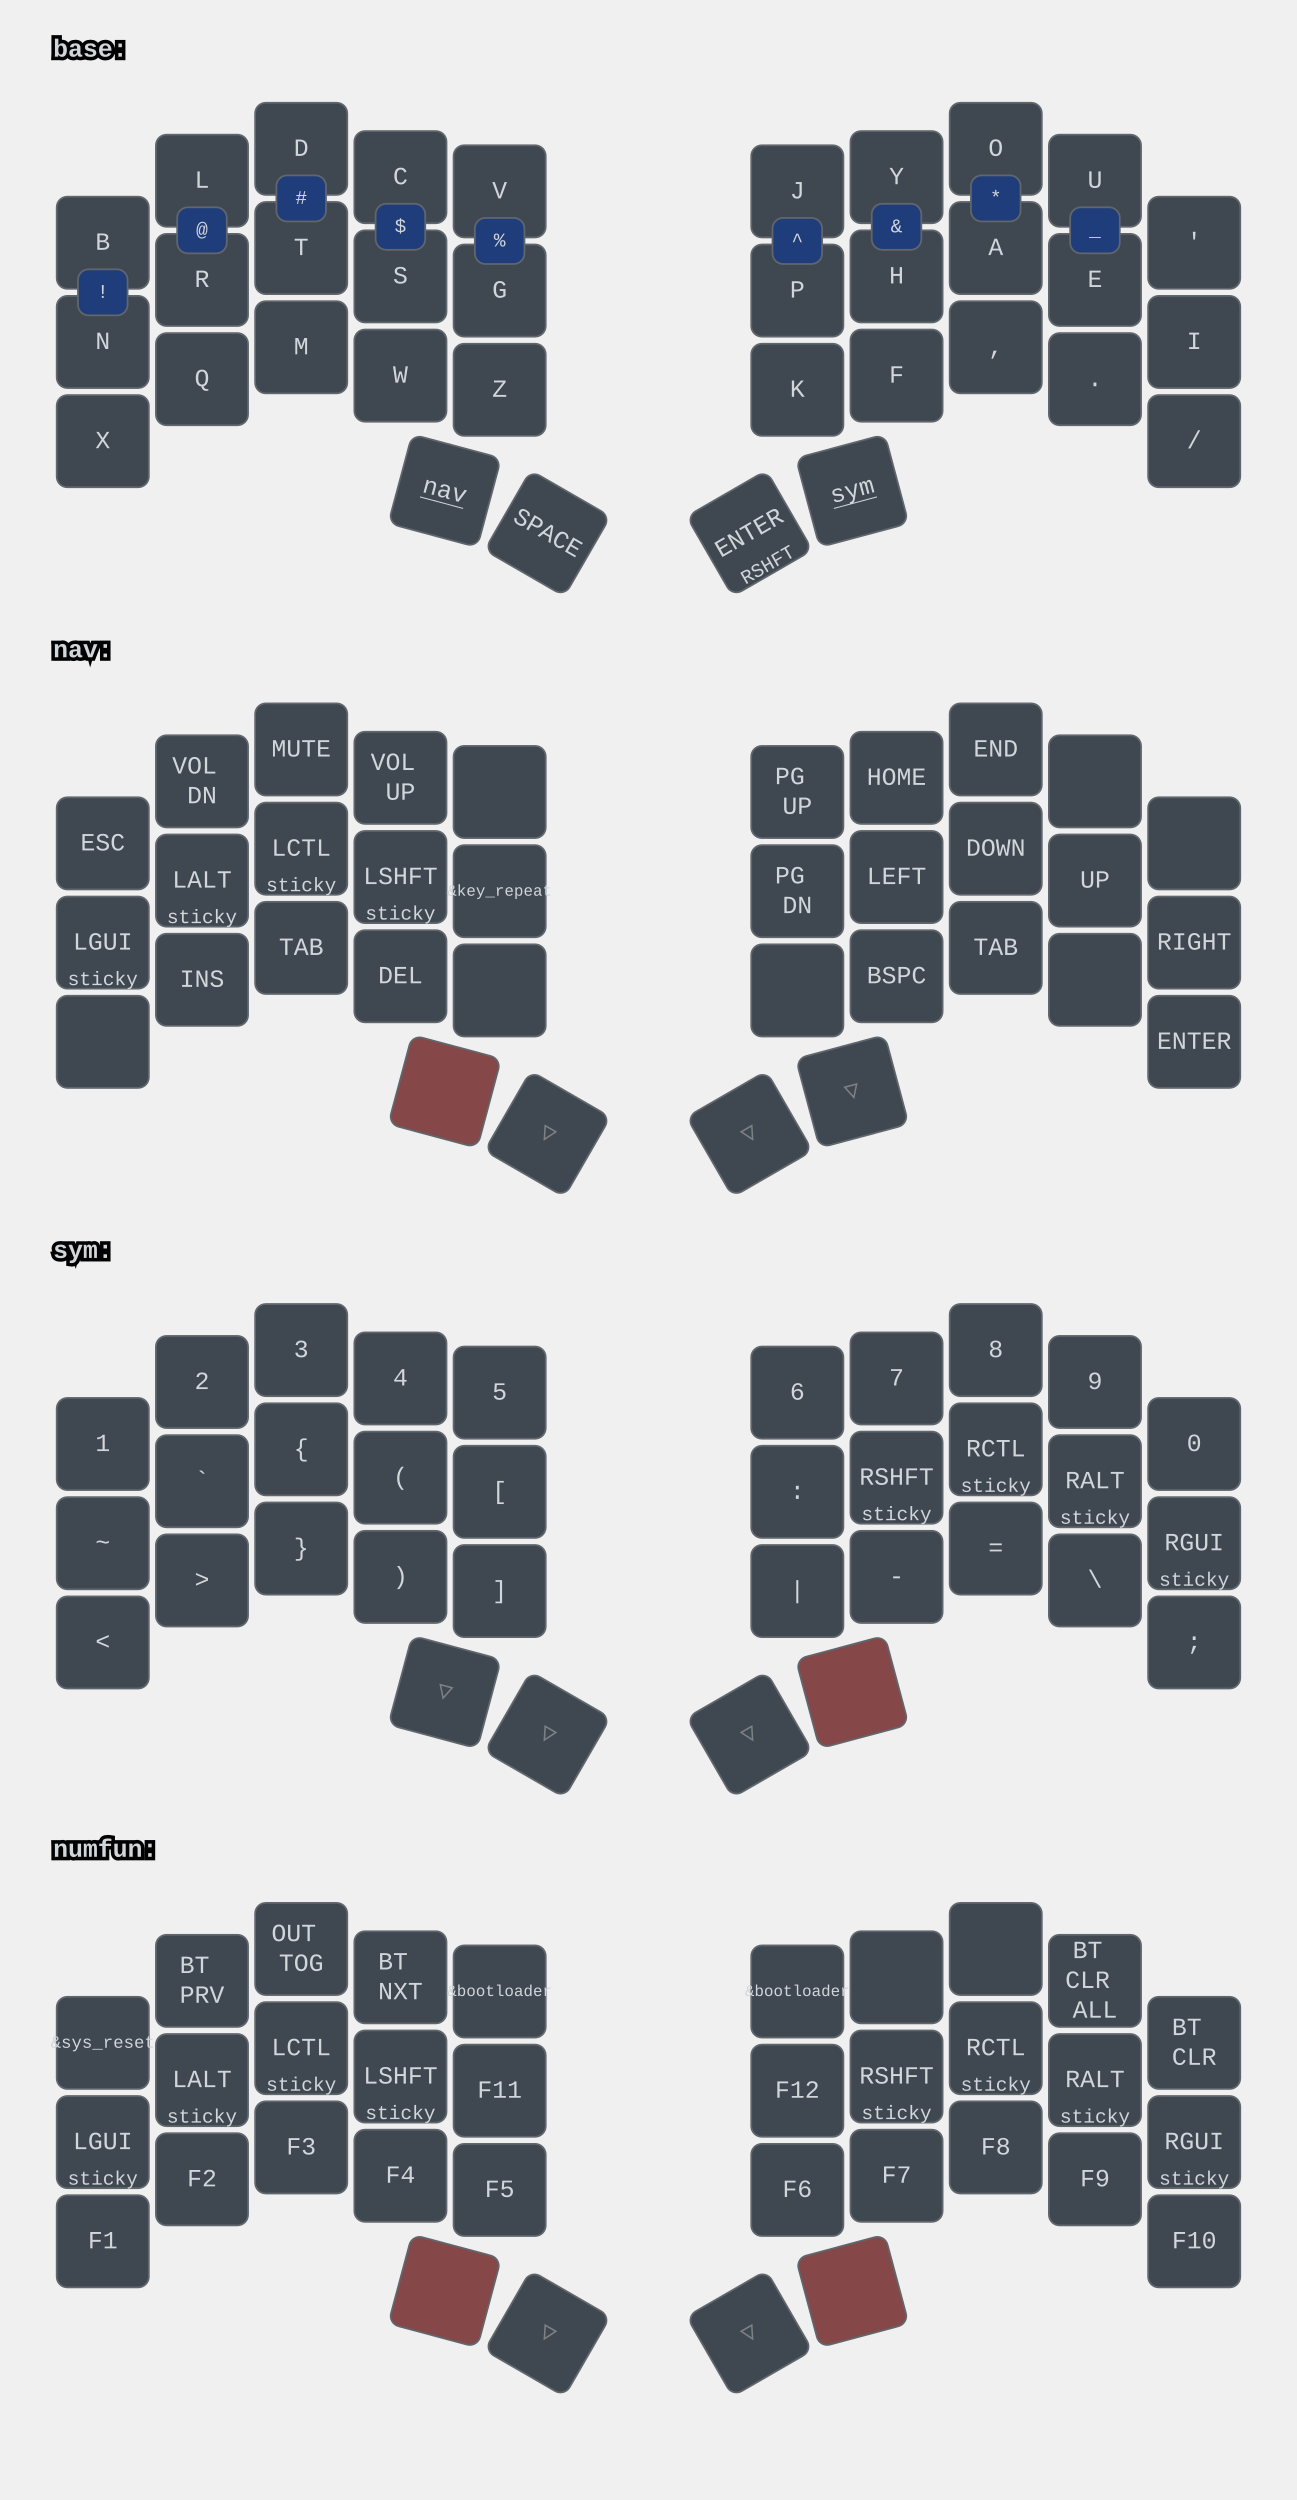
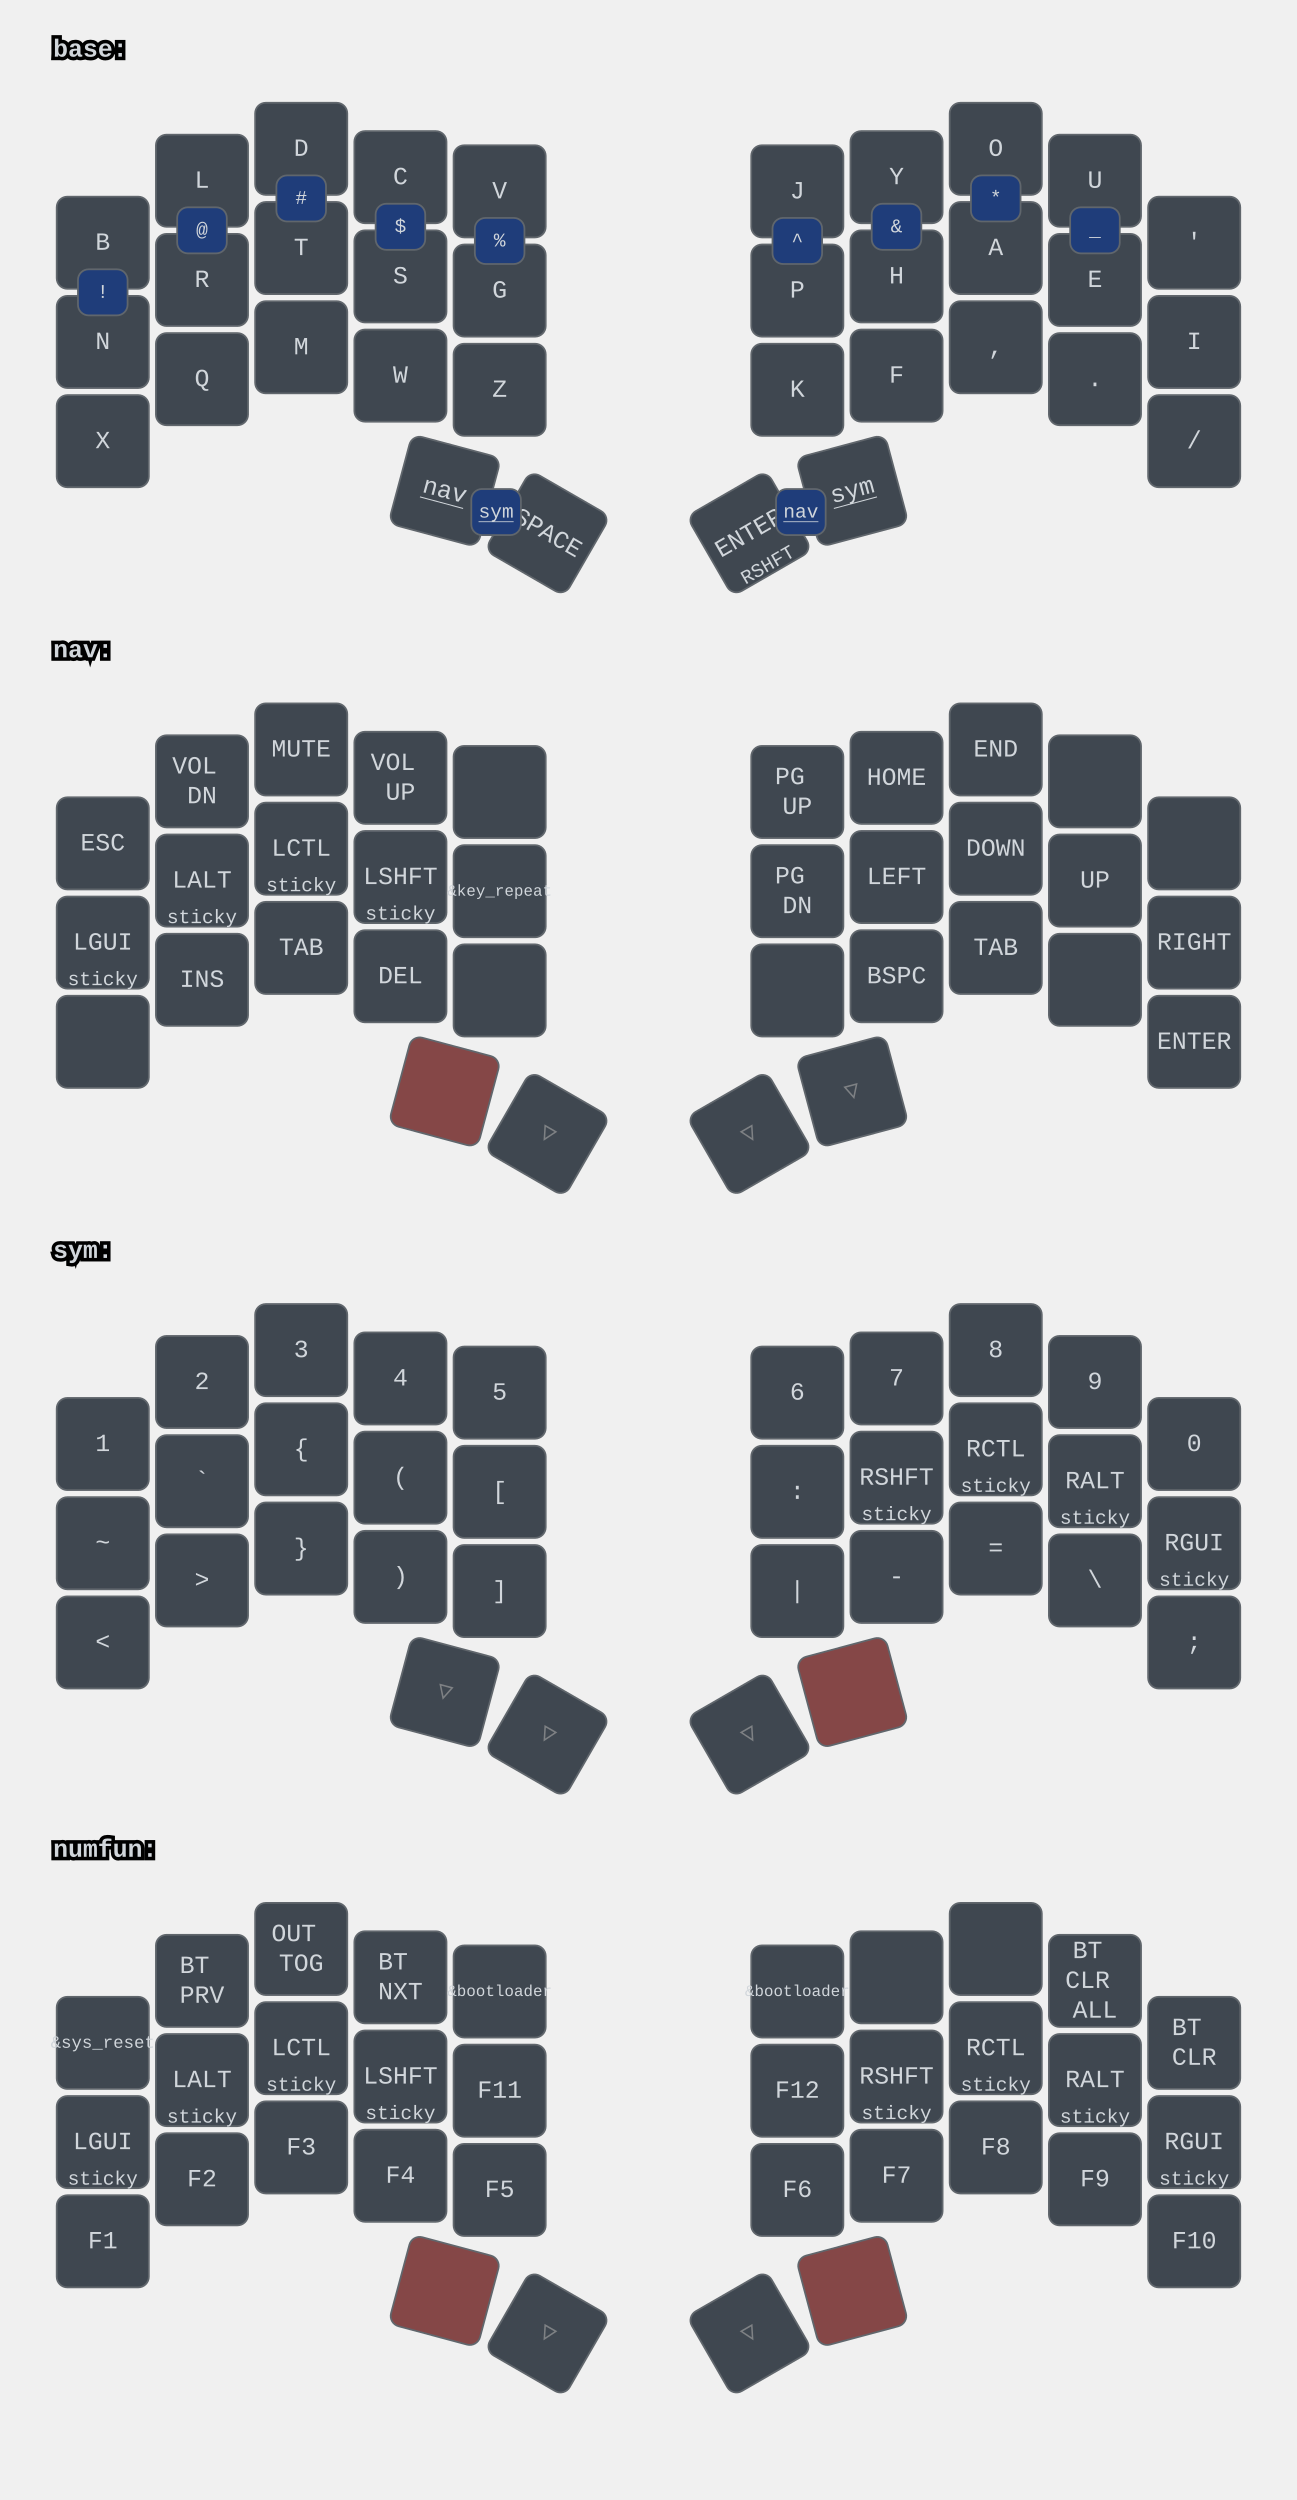
<svg xmlns="http://www.w3.org/2000/svg" width="732" height="1411" viewBox="0 0 732 1411" class="keymap">
  <style>/* inherit to force styles through use tags */
svg path {
    fill: inherit;
}

/* font and background color specifications */
svg.keymap {
    font-family: SFMono-Regular,Consolas,Liberation Mono,Menlo,monospace;
    font-size: 14px;
    font-kerning: normal;
    text-rendering: optimizeLegibility;
    fill: #24292e;
}

/* default key styling */
rect.key {
    fill: #f6f8fa;
}

rect.key, rect.combo {
    stroke: #c9cccf;
    stroke-width: 1;
}

/* default key side styling, only used is draw_key_sides is set */
rect.side {
    filter: brightness(90%);
}

/* color accent for combo boxes */
rect.combo, rect.combo-separate {
    fill: #cdf;
}

/* color accent for held keys */
rect.held, rect.combo.held {
    fill: #fdd;
}

/* color accent for ghost (optional) keys */
rect.ghost, rect.combo.ghost {
    stroke-dasharray: 4, 4;
    stroke-width: 2;
}

text {
    text-anchor: middle;
    dominant-baseline: middle;
}

/* styling for layer labels */
text.label {
    font-weight: bold;
    text-anchor: start;
    stroke: white;
    stroke-width: 4;
    paint-order: stroke;
}

/* styling for optional footer */
text.footer {
    text-anchor: end;
    dominant-baseline: auto;
    stroke: white;
    stroke-width: 4;
    paint-order: stroke;
}

/* styling for combo tap, and key non-tap label text */
text.combo, text.hold, text.shifted, text.left, text.right, text.tl, text.tr, text.bl, text.br {
    font-size: 11px;
}

text.hold, text.bl, text.br {
    text-anchor: middle;
    dominant-baseline: auto;
}

text.shifted, text.tl, text.tr {
    text-anchor: middle;
    dominant-baseline: hanging;
}

text.left, text.tl, text.bl {
    text-anchor: start;
}

text.right, text.tr, text.br {
    text-anchor: end;
}

text.layer-activator {
    text-decoration: underline;
}

/* styling for hold/shifted label text in combo box */
text.combo.hold, text.combo.shifted, text.combo.left, text.combo.right {
    font-size: 8px;
}

/* lighter symbol for transparent keys */
text.trans {
    fill: #7b7e81;
}

/* styling for combo dendrons */
path.combo {
    stroke-width: 1;
    stroke: gray;
    fill: none;
}

/* Start Tabler Icons Cleanup */
/* cannot use height/width with glyphs */
.icon-tabler &gt; path {
    fill: inherit;
    stroke: inherit;
    stroke-width: 2;
}
/* hide tabler's default box */
.icon-tabler &gt; path[stroke="none"][fill="none"] {
    visibility: hidden;
}
/* End Tabler Icons Cleanup */

svg.keymap { fill: #d1d6db; }
rect.key { fill: #3f4750; }
rect.key, rect.combo { stroke: #60666c; }
rect.combo, rect.combo-separate { fill: #1f3d7a; }
rect.held, rect.combo.held { fill: #854747; }
text.label, text.footer { stroke: black; }
text.trans { fill: #7e8184; }
path.combo { stroke: #7f7f7f; }
</style>
  <g transform="translate(30, 0)" class="layer-base">
    <text x="0" y="28" class="label" id="base">base:</text>
    <g transform="translate(0, 56)">
      <g transform="translate(28, 81)" class="key keypos-0">
        <rect rx="6" ry="6" x="-26" y="-26" width="52" height="52" class="key" />
        <text x="0" y="0" class="key tap">B</text>
      </g>
      <g transform="translate(84, 46)" class="key keypos-1">
        <rect rx="6" ry="6" x="-26" y="-26" width="52" height="52" class="key" />
        <text x="0" y="0" class="key tap">L</text>
      </g>
      <g transform="translate(140, 28)" class="key keypos-2">
        <rect rx="6" ry="6" x="-26" y="-26" width="52" height="52" class="key" />
        <text x="0" y="0" class="key tap">D</text>
      </g>
      <g transform="translate(196, 44)" class="key keypos-3">
        <rect rx="6" ry="6" x="-26" y="-26" width="52" height="52" class="key" />
        <text x="0" y="0" class="key tap">C</text>
      </g>
      <g transform="translate(252, 52)" class="key keypos-4">
        <rect rx="6" ry="6" x="-26" y="-26" width="52" height="52" class="key" />
        <text x="0" y="0" class="key tap">V</text>
      </g>
      <g transform="translate(420, 52)" class="key keypos-5">
        <rect rx="6" ry="6" x="-26" y="-26" width="52" height="52" class="key" />
        <text x="0" y="0" class="key tap">J</text>
      </g>
      <g transform="translate(476, 44)" class="key keypos-6">
        <rect rx="6" ry="6" x="-26" y="-26" width="52" height="52" class="key" />
        <text x="0" y="0" class="key tap">Y</text>
      </g>
      <g transform="translate(532, 28)" class="key keypos-7">
        <rect rx="6" ry="6" x="-26" y="-26" width="52" height="52" class="key" />
        <text x="0" y="0" class="key tap">O</text>
      </g>
      <g transform="translate(588, 46)" class="key keypos-8">
        <rect rx="6" ry="6" x="-26" y="-26" width="52" height="52" class="key" />
        <text x="0" y="0" class="key tap">U</text>
      </g>
      <g transform="translate(644, 81)" class="key keypos-9">
        <rect rx="6" ry="6" x="-26" y="-26" width="52" height="52" class="key" />
        <text x="0" y="0" class="key tap">'</text>
      </g>
      <g transform="translate(28, 137)" class="key keypos-10">
        <rect rx="6" ry="6" x="-26" y="-26" width="52" height="52" class="key" />
        <text x="0" y="0" class="key tap">N</text>
      </g>
      <g transform="translate(84, 102)" class="key keypos-11">
        <rect rx="6" ry="6" x="-26" y="-26" width="52" height="52" class="key" />
        <text x="0" y="0" class="key tap">R</text>
      </g>
      <g transform="translate(140, 84)" class="key keypos-12">
        <rect rx="6" ry="6" x="-26" y="-26" width="52" height="52" class="key" />
        <text x="0" y="0" class="key tap">T</text>
      </g>
      <g transform="translate(196, 100)" class="key keypos-13">
        <rect rx="6" ry="6" x="-26" y="-26" width="52" height="52" class="key" />
        <text x="0" y="0" class="key tap">S</text>
      </g>
      <g transform="translate(252, 108)" class="key keypos-14">
        <rect rx="6" ry="6" x="-26" y="-26" width="52" height="52" class="key" />
        <text x="0" y="0" class="key tap">G</text>
      </g>
      <g transform="translate(420, 108)" class="key keypos-15">
        <rect rx="6" ry="6" x="-26" y="-26" width="52" height="52" class="key" />
        <text x="0" y="0" class="key tap">P</text>
      </g>
      <g transform="translate(476, 100)" class="key keypos-16">
        <rect rx="6" ry="6" x="-26" y="-26" width="52" height="52" class="key" />
        <text x="0" y="0" class="key tap">H</text>
      </g>
      <g transform="translate(532, 84)" class="key keypos-17">
        <rect rx="6" ry="6" x="-26" y="-26" width="52" height="52" class="key" />
        <text x="0" y="0" class="key tap">A</text>
      </g>
      <g transform="translate(588, 102)" class="key keypos-18">
        <rect rx="6" ry="6" x="-26" y="-26" width="52" height="52" class="key" />
        <text x="0" y="0" class="key tap">E</text>
      </g>
      <g transform="translate(644, 137)" class="key keypos-19">
        <rect rx="6" ry="6" x="-26" y="-26" width="52" height="52" class="key" />
        <text x="0" y="0" class="key tap">I</text>
      </g>
      <g transform="translate(28, 193)" class="key keypos-20">
        <rect rx="6" ry="6" x="-26" y="-26" width="52" height="52" class="key" />
        <text x="0" y="0" class="key tap">X</text>
      </g>
      <g transform="translate(84, 158)" class="key keypos-21">
        <rect rx="6" ry="6" x="-26" y="-26" width="52" height="52" class="key" />
        <text x="0" y="0" class="key tap">Q</text>
      </g>
      <g transform="translate(140, 140)" class="key keypos-22">
        <rect rx="6" ry="6" x="-26" y="-26" width="52" height="52" class="key" />
        <text x="0" y="0" class="key tap">M</text>
      </g>
      <g transform="translate(196, 156)" class="key keypos-23">
        <rect rx="6" ry="6" x="-26" y="-26" width="52" height="52" class="key" />
        <text x="0" y="0" class="key tap">W</text>
      </g>
      <g transform="translate(252, 164)" class="key keypos-24">
        <rect rx="6" ry="6" x="-26" y="-26" width="52" height="52" class="key" />
        <text x="0" y="0" class="key tap">Z</text>
      </g>
      <g transform="translate(420, 164)" class="key keypos-25">
        <rect rx="6" ry="6" x="-26" y="-26" width="52" height="52" class="key" />
        <text x="0" y="0" class="key tap">K</text>
      </g>
      <g transform="translate(476, 156)" class="key keypos-26">
        <rect rx="6" ry="6" x="-26" y="-26" width="52" height="52" class="key" />
        <text x="0" y="0" class="key tap">F</text>
      </g>
      <g transform="translate(532, 140)" class="key keypos-27">
        <rect rx="6" ry="6" x="-26" y="-26" width="52" height="52" class="key" />
        <text x="0" y="0" class="key tap">,</text>
      </g>
      <g transform="translate(588, 158)" class="key keypos-28">
        <rect rx="6" ry="6" x="-26" y="-26" width="52" height="52" class="key" />
        <text x="0" y="0" class="key tap">.</text>
      </g>
      <g transform="translate(644, 193)" class="key keypos-29">
        <rect rx="6" ry="6" x="-26" y="-26" width="52" height="52" class="key" />
        <text x="0" y="0" class="key tap">/</text>
      </g>
      <g transform="translate(221, 221) rotate(15.0)" class="key keypos-30">
        <rect rx="6" ry="6" x="-26" y="-26" width="52" height="52" class="key" />
        <a href="#nav">
          <text x="0" y="0" class="key tap layer-activator">nav</text>
        </a>
      </g>
      <g transform="translate(279, 245) rotate(30.0)" class="key keypos-31">
        <rect rx="6" ry="6" x="-26" y="-26" width="52" height="52" class="key" />
        <text x="0" y="0" class="key tap">SPACE</text>
      </g>
      <g transform="translate(393, 245) rotate(-30.0)" class="key keypos-32">
        <rect rx="6" ry="6" x="-26" y="-26" width="52" height="52" class="key" />
        <text x="0" y="0" class="key tap">ENTER</text>
        <text x="0" y="24" class="key hold">RSHFT</text>
      </g>
      <g transform="translate(451, 221) rotate(-15.0)" class="key keypos-33">
        <rect rx="6" ry="6" x="-26" y="-26" width="52" height="52" class="key" />
        <a href="#sym">
          <text x="0" y="0" class="key tap layer-activator">sym</text>
        </a>
      </g>
      <g class="combo combopos-0">
        <rect rx="6" ry="6" x="14" y="96" width="28" height="26" class="combo" />
        <text x="28" y="109" class="combo tap">!</text>
      </g>
      <g class="combo combopos-1">
        <rect rx="6" ry="6" x="70" y="61" width="28" height="26" class="combo" />
        <text x="84" y="74" class="combo tap">@</text>
      </g>
      <g class="combo combopos-2">
        <rect rx="6" ry="6" x="126" y="43" width="28" height="26" class="combo" />
        <text x="140" y="56" class="combo tap">#</text>
      </g>
      <g class="combo combopos-3">
        <rect rx="6" ry="6" x="182" y="59" width="28" height="26" class="combo" />
        <text x="196" y="72" class="combo tap">$</text>
      </g>
      <g class="combo combopos-4">
        <rect rx="6" ry="6" x="238" y="67" width="28" height="26" class="combo" />
        <text x="252" y="80" class="combo tap">%</text>
      </g>
      <g class="combo combopos-5">
        <rect rx="6" ry="6" x="406" y="67" width="28" height="26" class="combo" />
        <text x="420" y="80" class="combo tap">^</text>
      </g>
      <g class="combo combopos-6">
        <rect rx="6" ry="6" x="462" y="59" width="28" height="26" class="combo" />
        <text x="476" y="72" class="combo tap">&amp;</text>
      </g>
      <g class="combo combopos-7">
        <rect rx="6" ry="6" x="518" y="43" width="28" height="26" class="combo" />
        <text x="532" y="56" class="combo tap">*</text>
      </g>
      <g class="combo combopos-8">
        <rect rx="6" ry="6" x="574" y="61" width="28" height="26" class="combo" />
        <text x="588" y="74" class="combo tap">_</text>
      </g>
+       <g class="combo combopos-9">
+         <rect rx="6" ry="6" x="236" y="220" width="28" height="26" class="combo" />
+         <a href="#sym">
+           <text x="250" y="233" class="combo tap layer-activator">sym</text>
+         </a>
+       </g>
+       <g class="combo combopos-10">
+         <rect rx="6" ry="6" x="408" y="220" width="28" height="26" class="combo" />
+         <a href="#nav">
+           <text x="422" y="233" class="combo tap layer-activator">nav</text>
+         </a>
+       </g>
    </g>
  </g>
  <g transform="translate(30, 339)" class="layer-nav">
    <text x="0" y="28" class="label" id="nav">nav:</text>
    <g transform="translate(0, 56)">
      <g transform="translate(28, 81)" class="key keypos-0">
        <rect rx="6" ry="6" x="-26" y="-26" width="52" height="52" class="key" />
        <text x="0" y="0" class="key tap">ESC</text>
      </g>
      <g transform="translate(84, 46)" class="key keypos-1">
        <rect rx="6" ry="6" x="-26" y="-26" width="52" height="52" class="key" />
        <text x="0" y="0" class="key tap">
          <tspan x="0" dy="-0.6em">VOL</tspan>
          <tspan x="0" dy="1.2em">DN</tspan>
        </text>
      </g>
      <g transform="translate(140, 28)" class="key keypos-2">
        <rect rx="6" ry="6" x="-26" y="-26" width="52" height="52" class="key" />
        <text x="0" y="0" class="key tap">MUTE</text>
      </g>
      <g transform="translate(196, 44)" class="key keypos-3">
        <rect rx="6" ry="6" x="-26" y="-26" width="52" height="52" class="key" />
        <text x="0" y="0" class="key tap">
          <tspan x="0" dy="-0.6em">VOL</tspan>
          <tspan x="0" dy="1.2em">UP</tspan>
        </text>
      </g>
      <g transform="translate(252, 52)" class="key keypos-4">
        <rect rx="6" ry="6" x="-26" y="-26" width="52" height="52" class="key" />
      </g>
      <g transform="translate(420, 52)" class="key keypos-5">
        <rect rx="6" ry="6" x="-26" y="-26" width="52" height="52" class="key" />
        <text x="0" y="0" class="key tap">
          <tspan x="0" dy="-0.6em">PG</tspan>
          <tspan x="0" dy="1.2em">UP</tspan>
        </text>
      </g>
      <g transform="translate(476, 44)" class="key keypos-6">
        <rect rx="6" ry="6" x="-26" y="-26" width="52" height="52" class="key" />
        <text x="0" y="0" class="key tap">HOME</text>
      </g>
      <g transform="translate(532, 28)" class="key keypos-7">
        <rect rx="6" ry="6" x="-26" y="-26" width="52" height="52" class="key" />
        <text x="0" y="0" class="key tap">END</text>
      </g>
      <g transform="translate(588, 46)" class="key keypos-8">
        <rect rx="6" ry="6" x="-26" y="-26" width="52" height="52" class="key" />
      </g>
      <g transform="translate(644, 81)" class="key keypos-9">
        <rect rx="6" ry="6" x="-26" y="-26" width="52" height="52" class="key" />
      </g>
      <g transform="translate(28, 137)" class="key keypos-10">
        <rect rx="6" ry="6" x="-26" y="-26" width="52" height="52" class="key" />
        <text x="0" y="0" class="key tap">LGUI</text>
        <text x="0" y="24" class="key hold">sticky</text>
      </g>
      <g transform="translate(84, 102)" class="key keypos-11">
        <rect rx="6" ry="6" x="-26" y="-26" width="52" height="52" class="key" />
        <text x="0" y="0" class="key tap">LALT</text>
        <text x="0" y="24" class="key hold">sticky</text>
      </g>
      <g transform="translate(140, 84)" class="key keypos-12">
        <rect rx="6" ry="6" x="-26" y="-26" width="52" height="52" class="key" />
        <text x="0" y="0" class="key tap">LCTL</text>
        <text x="0" y="24" class="key hold">sticky</text>
      </g>
      <g transform="translate(196, 100)" class="key keypos-13">
        <rect rx="6" ry="6" x="-26" y="-26" width="52" height="52" class="key" />
        <text x="0" y="0" class="key tap">LSHFT</text>
        <text x="0" y="24" class="key hold">sticky</text>
      </g>
      <g transform="translate(252, 108)" class="key keypos-14">
        <rect rx="6" ry="6" x="-26" y="-26" width="52" height="52" class="key" />
        <text x="0" y="0" class="key tap">
          <tspan style="font-size: 64%">&amp;key_repeat</tspan>
        </text>
      </g>
      <g transform="translate(420, 108)" class="key keypos-15">
        <rect rx="6" ry="6" x="-26" y="-26" width="52" height="52" class="key" />
        <text x="0" y="0" class="key tap">
          <tspan x="0" dy="-0.6em">PG</tspan>
          <tspan x="0" dy="1.2em">DN</tspan>
        </text>
      </g>
      <g transform="translate(476, 100)" class="key keypos-16">
        <rect rx="6" ry="6" x="-26" y="-26" width="52" height="52" class="key" />
        <text x="0" y="0" class="key tap">LEFT</text>
      </g>
      <g transform="translate(532, 84)" class="key keypos-17">
        <rect rx="6" ry="6" x="-26" y="-26" width="52" height="52" class="key" />
        <text x="0" y="0" class="key tap">DOWN</text>
      </g>
      <g transform="translate(588, 102)" class="key keypos-18">
        <rect rx="6" ry="6" x="-26" y="-26" width="52" height="52" class="key" />
        <text x="0" y="0" class="key tap">UP</text>
      </g>
      <g transform="translate(644, 137)" class="key keypos-19">
        <rect rx="6" ry="6" x="-26" y="-26" width="52" height="52" class="key" />
        <text x="0" y="0" class="key tap">RIGHT</text>
      </g>
      <g transform="translate(28, 193)" class="key keypos-20">
        <rect rx="6" ry="6" x="-26" y="-26" width="52" height="52" class="key" />
      </g>
      <g transform="translate(84, 158)" class="key keypos-21">
        <rect rx="6" ry="6" x="-26" y="-26" width="52" height="52" class="key" />
        <text x="0" y="0" class="key tap">INS</text>
      </g>
      <g transform="translate(140, 140)" class="key keypos-22">
        <rect rx="6" ry="6" x="-26" y="-26" width="52" height="52" class="key" />
        <text x="0" y="0" class="key tap">TAB</text>
      </g>
      <g transform="translate(196, 156)" class="key keypos-23">
        <rect rx="6" ry="6" x="-26" y="-26" width="52" height="52" class="key" />
        <text x="0" y="0" class="key tap">DEL</text>
      </g>
      <g transform="translate(252, 164)" class="key keypos-24">
        <rect rx="6" ry="6" x="-26" y="-26" width="52" height="52" class="key" />
      </g>
      <g transform="translate(420, 164)" class="key keypos-25">
        <rect rx="6" ry="6" x="-26" y="-26" width="52" height="52" class="key" />
      </g>
      <g transform="translate(476, 156)" class="key keypos-26">
        <rect rx="6" ry="6" x="-26" y="-26" width="52" height="52" class="key" />
        <text x="0" y="0" class="key tap">BSPC</text>
      </g>
      <g transform="translate(532, 140)" class="key keypos-27">
        <rect rx="6" ry="6" x="-26" y="-26" width="52" height="52" class="key" />
        <text x="0" y="0" class="key tap">TAB</text>
      </g>
      <g transform="translate(588, 158)" class="key keypos-28">
        <rect rx="6" ry="6" x="-26" y="-26" width="52" height="52" class="key" />
      </g>
      <g transform="translate(644, 193)" class="key keypos-29">
        <rect rx="6" ry="6" x="-26" y="-26" width="52" height="52" class="key" />
        <text x="0" y="0" class="key tap">ENTER</text>
      </g>
      <g transform="translate(221, 221) rotate(15.0)" class="key held keypos-30">
        <rect rx="6" ry="6" x="-26" y="-26" width="52" height="52" class="key held" />
      </g>
      <g transform="translate(279, 245) rotate(30.0)" class="key trans keypos-31">
        <rect rx="6" ry="6" x="-26" y="-26" width="52" height="52" class="key trans" />
        <text x="0" y="0" class="key trans tap">▽</text>
      </g>
      <g transform="translate(393, 245) rotate(-30.0)" class="key trans keypos-32">
        <rect rx="6" ry="6" x="-26" y="-26" width="52" height="52" class="key trans" />
        <text x="0" y="0" class="key trans tap">▽</text>
      </g>
      <g transform="translate(451, 221) rotate(-15.0)" class="key trans keypos-33">
        <rect rx="6" ry="6" x="-26" y="-26" width="52" height="52" class="key trans" />
        <text x="0" y="0" class="key trans tap">▽</text>
      </g>
    </g>
  </g>
  <g transform="translate(30, 678)" class="layer-sym">
    <text x="0" y="28" class="label" id="sym">sym:</text>
    <g transform="translate(0, 56)">
      <g transform="translate(28, 81)" class="key keypos-0">
        <rect rx="6" ry="6" x="-26" y="-26" width="52" height="52" class="key" />
        <text x="0" y="0" class="key tap">1</text>
      </g>
      <g transform="translate(84, 46)" class="key keypos-1">
        <rect rx="6" ry="6" x="-26" y="-26" width="52" height="52" class="key" />
        <text x="0" y="0" class="key tap">2</text>
      </g>
      <g transform="translate(140, 28)" class="key keypos-2">
        <rect rx="6" ry="6" x="-26" y="-26" width="52" height="52" class="key" />
        <text x="0" y="0" class="key tap">3</text>
      </g>
      <g transform="translate(196, 44)" class="key keypos-3">
        <rect rx="6" ry="6" x="-26" y="-26" width="52" height="52" class="key" />
        <text x="0" y="0" class="key tap">4</text>
      </g>
      <g transform="translate(252, 52)" class="key keypos-4">
        <rect rx="6" ry="6" x="-26" y="-26" width="52" height="52" class="key" />
        <text x="0" y="0" class="key tap">5</text>
      </g>
      <g transform="translate(420, 52)" class="key keypos-5">
        <rect rx="6" ry="6" x="-26" y="-26" width="52" height="52" class="key" />
        <text x="0" y="0" class="key tap">6</text>
      </g>
      <g transform="translate(476, 44)" class="key keypos-6">
        <rect rx="6" ry="6" x="-26" y="-26" width="52" height="52" class="key" />
        <text x="0" y="0" class="key tap">7</text>
      </g>
      <g transform="translate(532, 28)" class="key keypos-7">
        <rect rx="6" ry="6" x="-26" y="-26" width="52" height="52" class="key" />
        <text x="0" y="0" class="key tap">8</text>
      </g>
      <g transform="translate(588, 46)" class="key keypos-8">
        <rect rx="6" ry="6" x="-26" y="-26" width="52" height="52" class="key" />
        <text x="0" y="0" class="key tap">9</text>
      </g>
      <g transform="translate(644, 81)" class="key keypos-9">
        <rect rx="6" ry="6" x="-26" y="-26" width="52" height="52" class="key" />
        <text x="0" y="0" class="key tap">0</text>
      </g>
      <g transform="translate(28, 137)" class="key keypos-10">
        <rect rx="6" ry="6" x="-26" y="-26" width="52" height="52" class="key" />
        <text x="0" y="0" class="key tap">~</text>
      </g>
      <g transform="translate(84, 102)" class="key keypos-11">
        <rect rx="6" ry="6" x="-26" y="-26" width="52" height="52" class="key" />
        <text x="0" y="0" class="key tap">`</text>
      </g>
      <g transform="translate(140, 84)" class="key keypos-12">
        <rect rx="6" ry="6" x="-26" y="-26" width="52" height="52" class="key" />
        <text x="0" y="0" class="key tap">{</text>
      </g>
      <g transform="translate(196, 100)" class="key keypos-13">
        <rect rx="6" ry="6" x="-26" y="-26" width="52" height="52" class="key" />
        <text x="0" y="0" class="key tap">(</text>
      </g>
      <g transform="translate(252, 108)" class="key keypos-14">
        <rect rx="6" ry="6" x="-26" y="-26" width="52" height="52" class="key" />
        <text x="0" y="0" class="key tap">[</text>
      </g>
      <g transform="translate(420, 108)" class="key keypos-15">
        <rect rx="6" ry="6" x="-26" y="-26" width="52" height="52" class="key" />
        <text x="0" y="0" class="key tap">:</text>
      </g>
      <g transform="translate(476, 100)" class="key keypos-16">
        <rect rx="6" ry="6" x="-26" y="-26" width="52" height="52" class="key" />
        <text x="0" y="0" class="key tap">RSHFT</text>
        <text x="0" y="24" class="key hold">sticky</text>
      </g>
      <g transform="translate(532, 84)" class="key keypos-17">
        <rect rx="6" ry="6" x="-26" y="-26" width="52" height="52" class="key" />
        <text x="0" y="0" class="key tap">RCTL</text>
        <text x="0" y="24" class="key hold">sticky</text>
      </g>
      <g transform="translate(588, 102)" class="key keypos-18">
        <rect rx="6" ry="6" x="-26" y="-26" width="52" height="52" class="key" />
        <text x="0" y="0" class="key tap">RALT</text>
        <text x="0" y="24" class="key hold">sticky</text>
      </g>
      <g transform="translate(644, 137)" class="key keypos-19">
        <rect rx="6" ry="6" x="-26" y="-26" width="52" height="52" class="key" />
        <text x="0" y="0" class="key tap">RGUI</text>
        <text x="0" y="24" class="key hold">sticky</text>
      </g>
      <g transform="translate(28, 193)" class="key keypos-20">
        <rect rx="6" ry="6" x="-26" y="-26" width="52" height="52" class="key" />
        <text x="0" y="0" class="key tap">&lt;</text>
      </g>
      <g transform="translate(84, 158)" class="key keypos-21">
        <rect rx="6" ry="6" x="-26" y="-26" width="52" height="52" class="key" />
        <text x="0" y="0" class="key tap">&gt;</text>
      </g>
      <g transform="translate(140, 140)" class="key keypos-22">
        <rect rx="6" ry="6" x="-26" y="-26" width="52" height="52" class="key" />
        <text x="0" y="0" class="key tap">}</text>
      </g>
      <g transform="translate(196, 156)" class="key keypos-23">
        <rect rx="6" ry="6" x="-26" y="-26" width="52" height="52" class="key" />
        <text x="0" y="0" class="key tap">)</text>
      </g>
      <g transform="translate(252, 164)" class="key keypos-24">
        <rect rx="6" ry="6" x="-26" y="-26" width="52" height="52" class="key" />
        <text x="0" y="0" class="key tap">]</text>
      </g>
      <g transform="translate(420, 164)" class="key keypos-25">
        <rect rx="6" ry="6" x="-26" y="-26" width="52" height="52" class="key" />
        <text x="0" y="0" class="key tap">|</text>
      </g>
      <g transform="translate(476, 156)" class="key keypos-26">
        <rect rx="6" ry="6" x="-26" y="-26" width="52" height="52" class="key" />
        <text x="0" y="0" class="key tap">-</text>
      </g>
      <g transform="translate(532, 140)" class="key keypos-27">
        <rect rx="6" ry="6" x="-26" y="-26" width="52" height="52" class="key" />
        <text x="0" y="0" class="key tap">=</text>
      </g>
      <g transform="translate(588, 158)" class="key keypos-28">
        <rect rx="6" ry="6" x="-26" y="-26" width="52" height="52" class="key" />
        <text x="0" y="0" class="key tap">\</text>
      </g>
      <g transform="translate(644, 193)" class="key keypos-29">
        <rect rx="6" ry="6" x="-26" y="-26" width="52" height="52" class="key" />
        <text x="0" y="0" class="key tap">;</text>
      </g>
      <g transform="translate(221, 221) rotate(15.0)" class="key trans keypos-30">
        <rect rx="6" ry="6" x="-26" y="-26" width="52" height="52" class="key trans" />
        <text x="0" y="0" class="key trans tap">▽</text>
      </g>
      <g transform="translate(279, 245) rotate(30.0)" class="key trans keypos-31">
        <rect rx="6" ry="6" x="-26" y="-26" width="52" height="52" class="key trans" />
        <text x="0" y="0" class="key trans tap">▽</text>
      </g>
      <g transform="translate(393, 245) rotate(-30.0)" class="key trans keypos-32">
        <rect rx="6" ry="6" x="-26" y="-26" width="52" height="52" class="key trans" />
        <text x="0" y="0" class="key trans tap">▽</text>
      </g>
      <g transform="translate(451, 221) rotate(-15.0)" class="key held keypos-33">
        <rect rx="6" ry="6" x="-26" y="-26" width="52" height="52" class="key held" />
      </g>
    </g>
  </g>
  <g transform="translate(30, 1016)" class="layer-numfun">
    <text x="0" y="28" class="label" id="numfun">numfun:</text>
    <g transform="translate(0, 56)">
      <g transform="translate(28, 81)" class="key keypos-0">
        <rect rx="6" ry="6" x="-26" y="-26" width="52" height="52" class="key" />
        <text x="0" y="0" class="key tap">
          <tspan style="font-size: 70%">&amp;sys_reset</tspan>
        </text>
      </g>
      <g transform="translate(84, 46)" class="key keypos-1">
        <rect rx="6" ry="6" x="-26" y="-26" width="52" height="52" class="key" />
        <text x="0" y="0" class="key tap">
          <tspan x="0" dy="-0.6em">BT</tspan>
          <tspan x="0" dy="1.2em">PRV</tspan>
        </text>
      </g>
      <g transform="translate(140, 28)" class="key keypos-2">
        <rect rx="6" ry="6" x="-26" y="-26" width="52" height="52" class="key" />
        <text x="0" y="0" class="key tap">
          <tspan x="0" dy="-0.6em">OUT</tspan>
          <tspan x="0" dy="1.2em">TOG</tspan>
        </text>
      </g>
      <g transform="translate(196, 44)" class="key keypos-3">
        <rect rx="6" ry="6" x="-26" y="-26" width="52" height="52" class="key" />
        <text x="0" y="0" class="key tap">
          <tspan x="0" dy="-0.6em">BT</tspan>
          <tspan x="0" dy="1.2em">NXT</tspan>
        </text>
      </g>
      <g transform="translate(252, 52)" class="key keypos-4">
        <rect rx="6" ry="6" x="-26" y="-26" width="52" height="52" class="key" />
        <text x="0" y="0" class="key tap">
          <tspan style="font-size: 64%">&amp;bootloader</tspan>
        </text>
      </g>
      <g transform="translate(420, 52)" class="key keypos-5">
        <rect rx="6" ry="6" x="-26" y="-26" width="52" height="52" class="key" />
        <text x="0" y="0" class="key tap">
          <tspan style="font-size: 64%">&amp;bootloader</tspan>
        </text>
      </g>
      <g transform="translate(476, 44)" class="key keypos-6">
        <rect rx="6" ry="6" x="-26" y="-26" width="52" height="52" class="key" />
      </g>
      <g transform="translate(532, 28)" class="key keypos-7">
        <rect rx="6" ry="6" x="-26" y="-26" width="52" height="52" class="key" />
      </g>
      <g transform="translate(588, 46)" class="key keypos-8">
        <rect rx="6" ry="6" x="-26" y="-26" width="52" height="52" class="key" />
        <text x="0" y="0" class="key tap">
          <tspan x="0" dy="-1.2em">BT</tspan>
          <tspan x="0" dy="1.2em">CLR</tspan>
          <tspan x="0" dy="1.2em">ALL</tspan>
        </text>
      </g>
      <g transform="translate(644, 81)" class="key keypos-9">
        <rect rx="6" ry="6" x="-26" y="-26" width="52" height="52" class="key" />
        <text x="0" y="0" class="key tap">
          <tspan x="0" dy="-0.6em">BT</tspan>
          <tspan x="0" dy="1.2em">CLR</tspan>
        </text>
      </g>
      <g transform="translate(28, 137)" class="key keypos-10">
        <rect rx="6" ry="6" x="-26" y="-26" width="52" height="52" class="key" />
        <text x="0" y="0" class="key tap">LGUI</text>
        <text x="0" y="24" class="key hold">sticky</text>
      </g>
      <g transform="translate(84, 102)" class="key keypos-11">
        <rect rx="6" ry="6" x="-26" y="-26" width="52" height="52" class="key" />
        <text x="0" y="0" class="key tap">LALT</text>
        <text x="0" y="24" class="key hold">sticky</text>
      </g>
      <g transform="translate(140, 84)" class="key keypos-12">
        <rect rx="6" ry="6" x="-26" y="-26" width="52" height="52" class="key" />
        <text x="0" y="0" class="key tap">LCTL</text>
        <text x="0" y="24" class="key hold">sticky</text>
      </g>
      <g transform="translate(196, 100)" class="key keypos-13">
        <rect rx="6" ry="6" x="-26" y="-26" width="52" height="52" class="key" />
        <text x="0" y="0" class="key tap">LSHFT</text>
        <text x="0" y="24" class="key hold">sticky</text>
      </g>
      <g transform="translate(252, 108)" class="key keypos-14">
        <rect rx="6" ry="6" x="-26" y="-26" width="52" height="52" class="key" />
        <text x="0" y="0" class="key tap">F11</text>
      </g>
      <g transform="translate(420, 108)" class="key keypos-15">
        <rect rx="6" ry="6" x="-26" y="-26" width="52" height="52" class="key" />
        <text x="0" y="0" class="key tap">F12</text>
      </g>
      <g transform="translate(476, 100)" class="key keypos-16">
        <rect rx="6" ry="6" x="-26" y="-26" width="52" height="52" class="key" />
        <text x="0" y="0" class="key tap">RSHFT</text>
        <text x="0" y="24" class="key hold">sticky</text>
      </g>
      <g transform="translate(532, 84)" class="key keypos-17">
        <rect rx="6" ry="6" x="-26" y="-26" width="52" height="52" class="key" />
        <text x="0" y="0" class="key tap">RCTL</text>
        <text x="0" y="24" class="key hold">sticky</text>
      </g>
      <g transform="translate(588, 102)" class="key keypos-18">
        <rect rx="6" ry="6" x="-26" y="-26" width="52" height="52" class="key" />
        <text x="0" y="0" class="key tap">RALT</text>
        <text x="0" y="24" class="key hold">sticky</text>
      </g>
      <g transform="translate(644, 137)" class="key keypos-19">
        <rect rx="6" ry="6" x="-26" y="-26" width="52" height="52" class="key" />
        <text x="0" y="0" class="key tap">RGUI</text>
        <text x="0" y="24" class="key hold">sticky</text>
      </g>
      <g transform="translate(28, 193)" class="key keypos-20">
        <rect rx="6" ry="6" x="-26" y="-26" width="52" height="52" class="key" />
        <text x="0" y="0" class="key tap">F1</text>
      </g>
      <g transform="translate(84, 158)" class="key keypos-21">
        <rect rx="6" ry="6" x="-26" y="-26" width="52" height="52" class="key" />
        <text x="0" y="0" class="key tap">F2</text>
      </g>
      <g transform="translate(140, 140)" class="key keypos-22">
        <rect rx="6" ry="6" x="-26" y="-26" width="52" height="52" class="key" />
        <text x="0" y="0" class="key tap">F3</text>
      </g>
      <g transform="translate(196, 156)" class="key keypos-23">
        <rect rx="6" ry="6" x="-26" y="-26" width="52" height="52" class="key" />
        <text x="0" y="0" class="key tap">F4</text>
      </g>
      <g transform="translate(252, 164)" class="key keypos-24">
        <rect rx="6" ry="6" x="-26" y="-26" width="52" height="52" class="key" />
        <text x="0" y="0" class="key tap">F5</text>
      </g>
      <g transform="translate(420, 164)" class="key keypos-25">
        <rect rx="6" ry="6" x="-26" y="-26" width="52" height="52" class="key" />
        <text x="0" y="0" class="key tap">F6</text>
      </g>
      <g transform="translate(476, 156)" class="key keypos-26">
        <rect rx="6" ry="6" x="-26" y="-26" width="52" height="52" class="key" />
        <text x="0" y="0" class="key tap">F7</text>
      </g>
      <g transform="translate(532, 140)" class="key keypos-27">
        <rect rx="6" ry="6" x="-26" y="-26" width="52" height="52" class="key" />
        <text x="0" y="0" class="key tap">F8</text>
      </g>
      <g transform="translate(588, 158)" class="key keypos-28">
        <rect rx="6" ry="6" x="-26" y="-26" width="52" height="52" class="key" />
        <text x="0" y="0" class="key tap">F9</text>
      </g>
      <g transform="translate(644, 193)" class="key keypos-29">
        <rect rx="6" ry="6" x="-26" y="-26" width="52" height="52" class="key" />
        <text x="0" y="0" class="key tap">F10</text>
      </g>
      <g transform="translate(221, 221) rotate(15.0)" class="key held keypos-30">
        <rect rx="6" ry="6" x="-26" y="-26" width="52" height="52" class="key held" />
      </g>
      <g transform="translate(279, 245) rotate(30.0)" class="key trans keypos-31">
        <rect rx="6" ry="6" x="-26" y="-26" width="52" height="52" class="key trans" />
        <text x="0" y="0" class="key trans tap">▽</text>
      </g>
      <g transform="translate(393, 245) rotate(-30.0)" class="key trans keypos-32">
        <rect rx="6" ry="6" x="-26" y="-26" width="52" height="52" class="key trans" />
        <text x="0" y="0" class="key trans tap">▽</text>
      </g>
      <g transform="translate(451, 221) rotate(-15.0)" class="key held keypos-33">
        <rect rx="6" ry="6" x="-26" y="-26" width="52" height="52" class="key held" />
      </g>
    </g>
  </g>
</svg>
